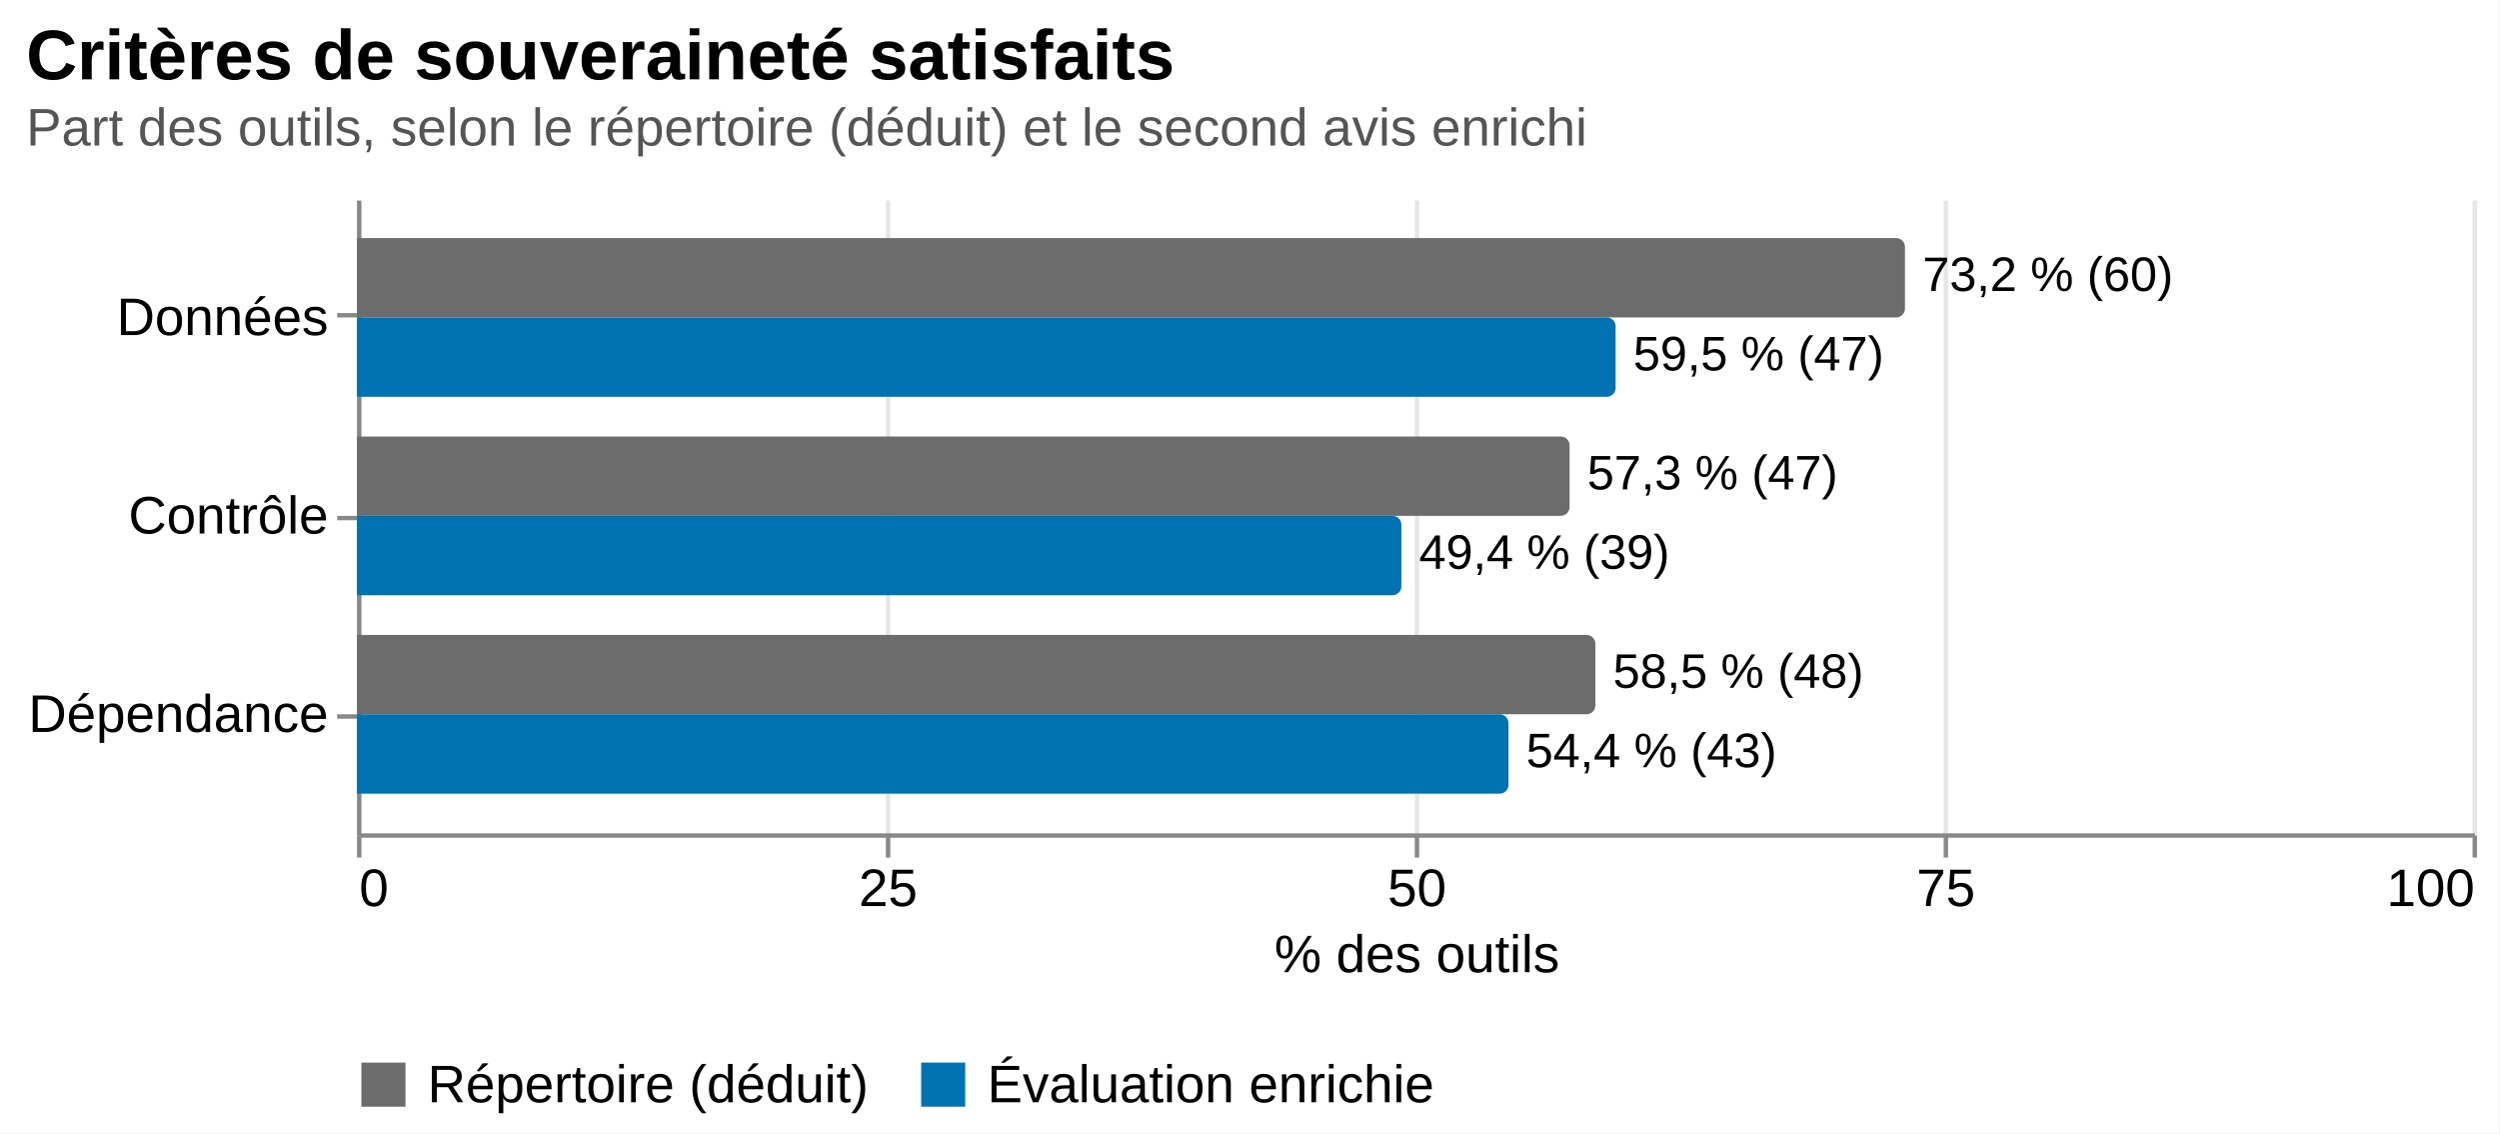
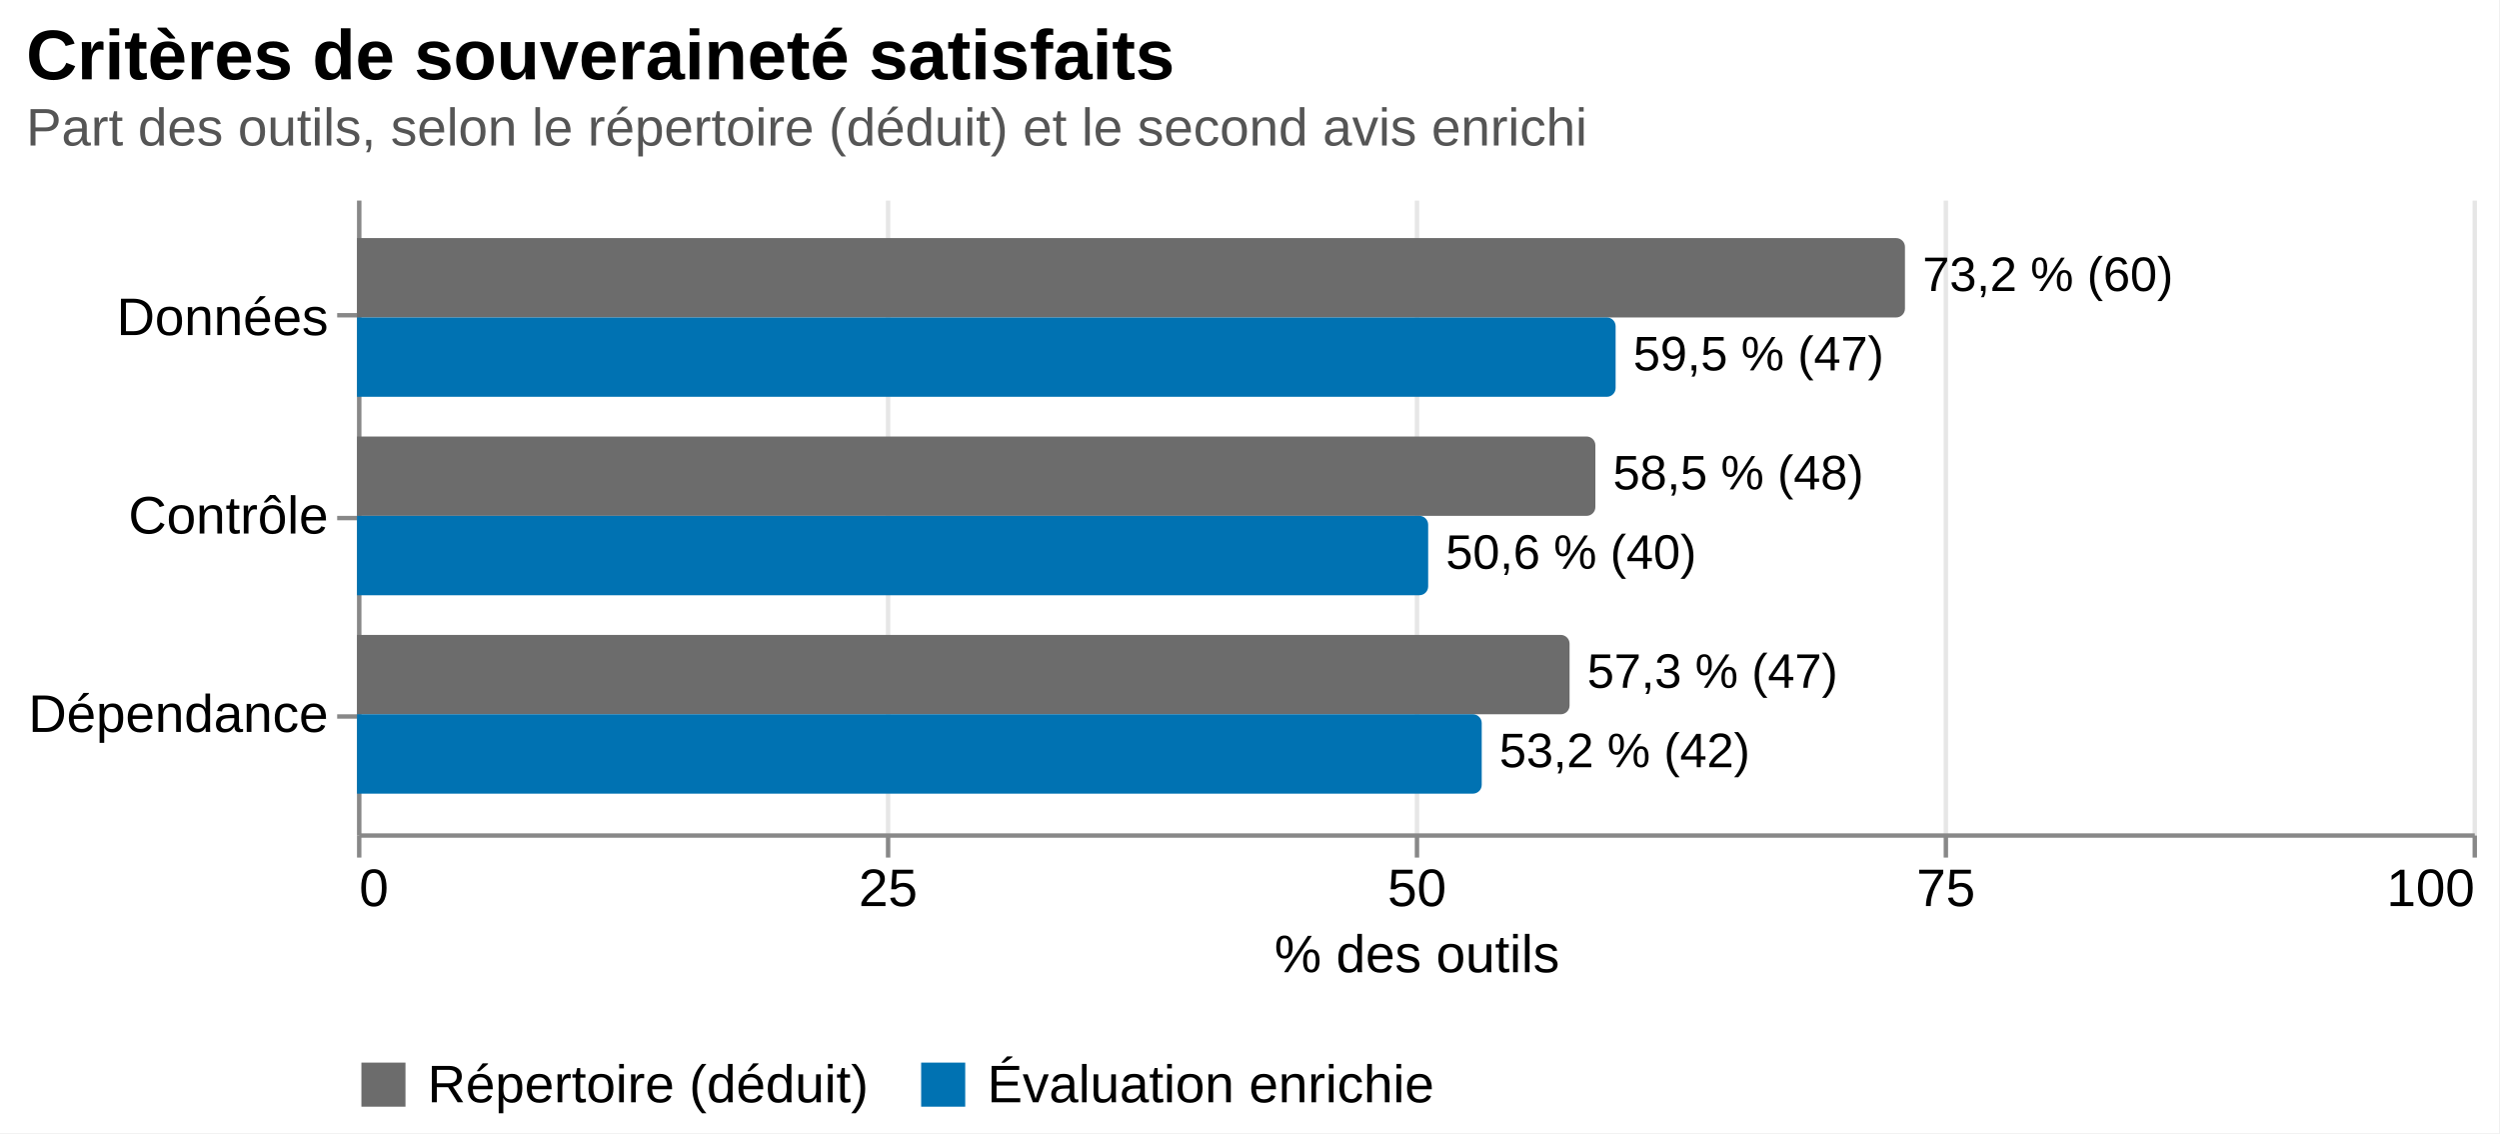
<svg xmlns="http://www.w3.org/2000/svg" version="1.1" class="marks" width="567" height="257" viewBox="0 0 567 257">
  <rect width="567" height="257" fill="white" />
  <g fill="none" stroke-miterlimit="10" transform="translate(81,45)">
    <g class="mark-group role-frame root" role="graphics-object" aria-roledescription="group mark container">
      <g transform="translate(0,0)">
        <path class="background" aria-hidden="true" d="M0,0h480v144h-480Z" />
        <g>
          <g class="mark-group role-axis" aria-hidden="true">
            <g transform="translate(0.5,144.5)">
              <path class="background" aria-hidden="true" d="M0,0h0v0h0Z" pointer-events="none" />
              <g>
                <g class="mark-rule role-axis-grid" pointer-events="none">
                  <line transform="translate(0,0)" x2="0" y2="-144" stroke="#E6E6E6" stroke-width="1" opacity="1" />
                  <line transform="translate(120,0)" x2="0" y2="-144" stroke="#E6E6E6" stroke-width="1" opacity="1" />
                  <line transform="translate(240,0)" x2="0" y2="-144" stroke="#E6E6E6" stroke-width="1" opacity="1" />
                  <line transform="translate(360,0)" x2="0" y2="-144" stroke="#E6E6E6" stroke-width="1" opacity="1" />
                  <line transform="translate(480,0)" x2="0" y2="-144" stroke="#E6E6E6" stroke-width="1" opacity="1" />
                </g>
              </g>
              <path class="foreground" aria-hidden="true" d="" pointer-events="none" display="none" />
            </g>
          </g>
          <g class="mark-group role-axis" role="graphics-symbol" aria-roledescription="axis" aria-label="X-axis titled '% des outils' for a linear scale with values from 0 to 100">
            <g transform="translate(0.5,144.5)">
              <path class="background" aria-hidden="true" d="M0,0h0v0h0Z" pointer-events="none" />
              <g>
                <g class="mark-rule role-axis-tick" pointer-events="none">
                  <line transform="translate(0,0)" x2="0" y2="5" stroke="#888888" stroke-width="1" opacity="1" />
                  <line transform="translate(120,0)" x2="0" y2="5" stroke="#888888" stroke-width="1" opacity="1" />
                  <line transform="translate(240,0)" x2="0" y2="5" stroke="#888888" stroke-width="1" opacity="1" />
                  <line transform="translate(360,0)" x2="0" y2="5" stroke="#888888" stroke-width="1" opacity="1" />
                  <line transform="translate(480,0)" x2="0" y2="5" stroke="#888888" stroke-width="1" opacity="1" />
                </g>
                <g class="mark-text role-axis-label" pointer-events="none">
                  <text text-anchor="start" transform="translate(0,16)" font-family="Liberation Sans, Helvetica, Arial, sans-serif" font-size="12px" fill="#000" opacity="1">0</text>
                  <text text-anchor="middle" transform="translate(120,16)" font-family="Liberation Sans, Helvetica, Arial, sans-serif" font-size="12px" fill="#000" opacity="1">25</text>
                  <text text-anchor="middle" transform="translate(240,16)" font-family="Liberation Sans, Helvetica, Arial, sans-serif" font-size="12px" fill="#000" opacity="1">50</text>
                  <text text-anchor="middle" transform="translate(360,16)" font-family="Liberation Sans, Helvetica, Arial, sans-serif" font-size="12px" fill="#000" opacity="1">75</text>
                  <text text-anchor="end" transform="translate(480,16)" font-family="Liberation Sans, Helvetica, Arial, sans-serif" font-size="12px" fill="#000" opacity="1">100</text>
                </g>
                <g class="mark-rule role-axis-domain" pointer-events="none">
                  <line transform="translate(0,0)" x2="480" y2="0" stroke="#888888" stroke-width="1" opacity="1" />
                </g>
                <g class="mark-text role-axis-title" pointer-events="none">
                  <text text-anchor="middle" transform="translate(240,31)" font-family="Liberation Sans, Helvetica, Arial, sans-serif" font-size="12px" font-weight="normal" fill="#000" opacity="1">% des outils</text>
                </g>
              </g>
              <path class="foreground" aria-hidden="true" d="" pointer-events="none" display="none" />
            </g>
          </g>
          <g class="mark-group role-axis" role="graphics-symbol" aria-roledescription="axis" aria-label="Y-axis for a discrete scale with 3 values: Données, Contrôle, Dépendance">
            <g transform="translate(0.5,0.5)">
              <path class="background" aria-hidden="true" d="M0,0h0v0h0Z" pointer-events="none" />
              <g>
                <g class="mark-rule role-axis-tick" pointer-events="none">
                  <line transform="translate(0,26)" x2="-5" y2="0" stroke="#888888" stroke-width="1" opacity="1" />
                  <line transform="translate(0,72)" x2="-5" y2="0" stroke="#888888" stroke-width="1" opacity="1" />
                  <line transform="translate(0,117)" x2="-5" y2="0" stroke="#888888" stroke-width="1" opacity="1" />
                </g>
                <g class="mark-text role-axis-label" pointer-events="none">
                  <text text-anchor="end" transform="translate(-7,30.5)" font-family="Liberation Sans, Helvetica, Arial, sans-serif" font-size="12px" fill="#000" opacity="1">Données</text>
                  <text text-anchor="end" transform="translate(-7,75.5)" font-family="Liberation Sans, Helvetica, Arial, sans-serif" font-size="12px" fill="#000" opacity="1">Contrôle</text>
                  <text text-anchor="end" transform="translate(-7,120.5)" font-family="Liberation Sans, Helvetica, Arial, sans-serif" font-size="12px" fill="#000" opacity="1">Dépendance</text>
                </g>
                <g class="mark-rule role-axis-domain" pointer-events="none">
                  <line transform="translate(0,0)" x2="0" y2="144" stroke="#888888" stroke-width="1" opacity="1" />
                </g>
              </g>
              <path class="foreground" aria-hidden="true" d="" pointer-events="none" display="none" />
            </g>
          </g>
          <g class="mark-group role-scope" role="graphics-object" aria-roledescription="group mark container">
            <g transform="translate(0,9)">
              <path class="background" aria-hidden="true" d="M0,0L349.22,0C350.323,0,351.22,0.896,351.22,2L351.22,16C351.22,17.104,350.323,18,349.22,18L0,18C0,18,0,18,0,18L0,0C0,0,0,0,0,0Z" />
              <g clip-path="url(#clip1)">
                <g class="mark-group role-scope" role="graphics-object" aria-roledescription="group mark container">
                  <g transform="translate(0,0)">
                    <path class="background" aria-hidden="true" d="M0,0h0v18h0Z" />
                    <g>
                      <g class="mark-rect role-mark layer_0_marks" role="graphics-object" aria-roledescription="rect mark container">
                        <path aria-label="% des outils: 73,1707317073; critere: Données; evaluation: Répertoire (déduit)" role="graphics-symbol" aria-roledescription="bar" d="M0,0h351.22v18h-351.22Z" fill="#6C6C6C" />
                      </g>
                    </g>
                    <path class="foreground" aria-hidden="true" d="" display="none" />
                  </g>
                </g>
              </g>
              <path class="foreground" aria-hidden="true" d="" display="none" />
            </g>
            <g transform="translate(0,54)">
+               <path class="background" aria-hidden="true" d="M0,0L278.976,0C280.079,0,280.976,0.896,280.976,2L280.976,16C280.976,17.104,280.079,18,278.976,18L0,18C0,18,0,18,0,18L0,0C0,0,0,0,0,0Z" />
+               <g clip-path="url(#clip2)">
+                 <g class="mark-group role-scope" role="graphics-object" aria-roledescription="group mark container">
+                   <g transform="translate(0,0)">
+                     <path class="background" aria-hidden="true" d="M0,0h0v18h0Z" />
+                     <g>
+                       <g class="mark-rect role-mark layer_0_marks" role="graphics-object" aria-roledescription="rect mark container">
+                         <path aria-label="% des outils: 58,5365853659; critere: Contrôle; evaluation: Répertoire (déduit)" role="graphics-symbol" aria-roledescription="bar" d="M0,0h280.976v18h-280.976Z" fill="#6C6C6C" />
+                       </g>
+                     </g>
+                     <path class="foreground" aria-hidden="true" d="" display="none" />
+                   </g>
+                 </g>
+               </g>
+               <path class="foreground" aria-hidden="true" d="" display="none" />
+             </g>
+             <g transform="translate(0,99)">
              <path class="background" aria-hidden="true" d="M0,0L273.122,0C274.226,0,275.122,0.896,275.122,2L275.122,16C275.122,17.104,274.226,18,273.122,18L0,18C0,18,0,18,0,18L0,0C0,0,0,0,0,0Z" />
-               <g clip-path="url(#clip2)">
-                 <g class="mark-group role-scope" role="graphics-object" aria-roledescription="group mark container">
-                   <g transform="translate(0,0)">
-                     <path class="background" aria-hidden="true" d="M0,0h0v18h0Z" />
-                     <g>
-                       <g class="mark-rect role-mark layer_0_marks" role="graphics-object" aria-roledescription="rect mark container">
-                         <path aria-label="% des outils: 57,3170731707; critere: Contrôle; evaluation: Répertoire (déduit)" role="graphics-symbol" aria-roledescription="bar" d="M0,0h275.122v18h-275.122Z" fill="#6C6C6C" />
-                       </g>
-                     </g>
-                     <path class="foreground" aria-hidden="true" d="" display="none" />
-                   </g>
-                 </g>
-               </g>
-               <path class="foreground" aria-hidden="true" d="" display="none" />
-             </g>
-             <g transform="translate(0,99)">
-               <path class="background" aria-hidden="true" d="M0,0L278.976,0C280.079,0,280.976,0.896,280.976,2L280.976,16C280.976,17.104,280.079,18,278.976,18L0,18C0,18,0,18,0,18L0,0C0,0,0,0,0,0Z" />
              <g clip-path="url(#clip3)">
                <g class="mark-group role-scope" role="graphics-object" aria-roledescription="group mark container">
                  <g transform="translate(0,0)">
                    <path class="background" aria-hidden="true" d="M0,0h0v18h0Z" />
                    <g>
                      <g class="mark-rect role-mark layer_0_marks" role="graphics-object" aria-roledescription="rect mark container">
-                         <path aria-label="% des outils: 58,5365853659; critere: Dépendance; evaluation: Répertoire (déduit)" role="graphics-symbol" aria-roledescription="bar" d="M0,0h280.976v18h-280.976Z" fill="#6C6C6C" />
+                         <path aria-label="% des outils: 57,3170731707; critere: Dépendance; evaluation: Répertoire (déduit)" role="graphics-symbol" aria-roledescription="bar" d="M0,0h275.122v18h-275.122Z" fill="#6C6C6C" />
                      </g>
                    </g>
                    <path class="foreground" aria-hidden="true" d="" display="none" />
                  </g>
                </g>
              </g>
              <path class="foreground" aria-hidden="true" d="" display="none" />
            </g>
            <g transform="translate(0,27)">
              <path class="background" aria-hidden="true" d="M0,0L283.57,0C284.673,0,285.57,0.896,285.57,2L285.57,16C285.57,17.104,284.673,18,283.57,18L0,18C0,18,0,18,0,18L0,0C0,0,0,0,0,0Z" />
              <g clip-path="url(#clip4)">
                <g class="mark-group role-scope" role="graphics-object" aria-roledescription="group mark container">
                  <g transform="translate(0,0)">
                    <path class="background" aria-hidden="true" d="M0,0h0v18h0Z" />
                    <g>
                      <g class="mark-rect role-mark layer_0_marks" role="graphics-object" aria-roledescription="rect mark container">
                        <path aria-label="% des outils: 59,4936708861; critere: Données; evaluation: Évaluation enrichie" role="graphics-symbol" aria-roledescription="bar" d="M0,0h285.57v18h-285.57Z" fill="#0072B2" />
                      </g>
                    </g>
                    <path class="foreground" aria-hidden="true" d="" display="none" />
                  </g>
                </g>
              </g>
              <path class="foreground" aria-hidden="true" d="" display="none" />
            </g>
            <g transform="translate(0,72)">
-               <path class="background" aria-hidden="true" d="M0,0L234.962,0C236.066,0,236.962,0.896,236.962,2L236.962,16C236.962,17.104,236.066,18,234.962,18L0,18C0,18,0,18,0,18L0,0C0,0,0,0,0,0Z" />
+               <path class="background" aria-hidden="true" d="M0,0L241.038,0C242.142,0,243.038,0.896,243.038,2L243.038,16C243.038,17.104,242.142,18,241.038,18L0,18C0,18,0,18,0,18L0,0C0,0,0,0,0,0Z" />
              <g clip-path="url(#clip5)">
                <g class="mark-group role-scope" role="graphics-object" aria-roledescription="group mark container">
                  <g transform="translate(0,0)">
                    <path class="background" aria-hidden="true" d="M0,0h0v18h0Z" />
                    <g>
                      <g class="mark-rect role-mark layer_0_marks" role="graphics-object" aria-roledescription="rect mark container">
-                         <path aria-label="% des outils: 49,3670886076; critere: Contrôle; evaluation: Évaluation enrichie" role="graphics-symbol" aria-roledescription="bar" d="M0,0h236.962v18h-236.962Z" fill="#0072B2" />
+                         <path aria-label="% des outils: 50,6329113924; critere: Contrôle; evaluation: Évaluation enrichie" role="graphics-symbol" aria-roledescription="bar" d="M0,0h243.038v18h-243.038Z" fill="#0072B2" />
                      </g>
                    </g>
                    <path class="foreground" aria-hidden="true" d="" display="none" />
                  </g>
                </g>
              </g>
              <path class="foreground" aria-hidden="true" d="" display="none" />
            </g>
            <g transform="translate(0,117)">
-               <path class="background" aria-hidden="true" d="M0,0L259.266,0C260.37,0,261.266,0.896,261.266,2L261.266,16C261.266,17.104,260.37,18,259.266,18L0,18C0,18,0,18,0,18L0,0C0,0,0,0,0,0Z" />
+               <path class="background" aria-hidden="true" d="M0,0L253.19,0C254.294,0,255.19,0.896,255.19,2L255.19,16C255.19,17.104,254.294,18,253.19,18L0,18C0,18,0,18,0,18L0,0C0,0,0,0,0,0Z" />
              <g clip-path="url(#clip6)">
                <g class="mark-group role-scope" role="graphics-object" aria-roledescription="group mark container">
                  <g transform="translate(0,0)">
                    <path class="background" aria-hidden="true" d="M0,0h0v18h0Z" />
                    <g>
                      <g class="mark-rect role-mark layer_0_marks" role="graphics-object" aria-roledescription="rect mark container">
-                         <path aria-label="% des outils: 54,4303797468; critere: Dépendance; evaluation: Évaluation enrichie" role="graphics-symbol" aria-roledescription="bar" d="M0,0h261.266v18h-261.266Z" fill="#0072B2" />
+                         <path aria-label="% des outils: 53,164556962; critere: Dépendance; evaluation: Évaluation enrichie" role="graphics-symbol" aria-roledescription="bar" d="M0,0h255.19v18h-255.19Z" fill="#0072B2" />
                      </g>
                    </g>
                    <path class="foreground" aria-hidden="true" d="" display="none" />
                  </g>
                </g>
              </g>
              <path class="foreground" aria-hidden="true" d="" display="none" />
            </g>
          </g>
          <g class="mark-text role-mark layer_1_marks" role="graphics-object" aria-roledescription="text mark container">
            <text aria-label="pct: 73,1707317073; critere: Données; evaluation: Répertoire (déduit); etiquette: 73,2 % (60)" role="graphics-symbol" aria-roledescription="text mark" text-anchor="start" transform="translate(355.2195,21)" font-family="Liberation Sans, Helvetica, Arial, sans-serif" font-size="11px" fill="black">73,2 % (60)</text>
-             <text aria-label="pct: 57,3170731707; critere: Contrôle; evaluation: Répertoire (déduit); etiquette: 57,3 % (47)" role="graphics-symbol" aria-roledescription="text mark" text-anchor="start" transform="translate(279.122,66)" font-family="Liberation Sans, Helvetica, Arial, sans-serif" font-size="11px" fill="black">57,3 % (47)</text>
-             <text aria-label="pct: 58,5365853659; critere: Dépendance; evaluation: Répertoire (déduit); etiquette: 58,5 % (48)" role="graphics-symbol" aria-roledescription="text mark" text-anchor="start" transform="translate(284.9756,111)" font-family="Liberation Sans, Helvetica, Arial, sans-serif" font-size="11px" fill="black">58,5 % (48)</text>
+             <text aria-label="pct: 58,5365853659; critere: Contrôle; evaluation: Répertoire (déduit); etiquette: 58,5 % (48)" role="graphics-symbol" aria-roledescription="text mark" text-anchor="start" transform="translate(284.9756,66)" font-family="Liberation Sans, Helvetica, Arial, sans-serif" font-size="11px" fill="black">58,5 % (48)</text>
+             <text aria-label="pct: 57,3170731707; critere: Dépendance; evaluation: Répertoire (déduit); etiquette: 57,3 % (47)" role="graphics-symbol" aria-roledescription="text mark" text-anchor="start" transform="translate(279.122,111)" font-family="Liberation Sans, Helvetica, Arial, sans-serif" font-size="11px" fill="black">57,3 % (47)</text>
            <text aria-label="pct: 59,4936708861; critere: Données; evaluation: Évaluation enrichie; etiquette: 59,5 % (47)" role="graphics-symbol" aria-roledescription="text mark" text-anchor="start" transform="translate(289.5696,39)" font-family="Liberation Sans, Helvetica, Arial, sans-serif" font-size="11px" fill="black">59,5 % (47)</text>
-             <text aria-label="pct: 49,3670886076; critere: Contrôle; evaluation: Évaluation enrichie; etiquette: 49,4 % (39)" role="graphics-symbol" aria-roledescription="text mark" text-anchor="start" transform="translate(240.962,84)" font-family="Liberation Sans, Helvetica, Arial, sans-serif" font-size="11px" fill="black">49,4 % (39)</text>
-             <text aria-label="pct: 54,4303797468; critere: Dépendance; evaluation: Évaluation enrichie; etiquette: 54,4 % (43)" role="graphics-symbol" aria-roledescription="text mark" text-anchor="start" transform="translate(265.2658,129)" font-family="Liberation Sans, Helvetica, Arial, sans-serif" font-size="11px" fill="black">54,4 % (43)</text>
+             <text aria-label="pct: 50,6329113924; critere: Contrôle; evaluation: Évaluation enrichie; etiquette: 50,6 % (40)" role="graphics-symbol" aria-roledescription="text mark" text-anchor="start" transform="translate(247.038,84)" font-family="Liberation Sans, Helvetica, Arial, sans-serif" font-size="11px" fill="black">50,6 % (40)</text>
+             <text aria-label="pct: 53,164556962; critere: Dépendance; evaluation: Évaluation enrichie; etiquette: 53,2 % (42)" role="graphics-symbol" aria-roledescription="text mark" text-anchor="start" transform="translate(259.1899,129)" font-family="Liberation Sans, Helvetica, Arial, sans-serif" font-size="11px" fill="black">53,2 % (42)</text>
          </g>
          <g class="mark-group role-legend" role="graphics-symbol" aria-roledescription="legend" aria-label="Symbol legend for fill color with 2 values: Répertoire (déduit), Évaluation enrichie">
            <g transform="translate(0,195)">
              <path class="background" aria-hidden="true" d="M0,0h245v12h-245Z" pointer-events="none" />
              <g>
                <g class="mark-group role-legend-entry">
                  <g transform="translate(0,0)">
                    <path class="background" aria-hidden="true" d="M0,0h0v0h0Z" pointer-events="none" />
                    <g>
                      <g class="mark-group role-scope" role="graphics-object" aria-roledescription="group mark container">
                        <g transform="translate(0,0)">
                          <path class="background" aria-hidden="true" d="M0,0h116.049v12h-116.049Z" pointer-events="none" opacity="1" />
                          <g>
                            <g class="mark-symbol role-legend-symbol" pointer-events="none">
                              <path transform="translate(6,6)" d="M-5,-5h10v10h-10Z" fill="#6C6C6C" stroke-width="1.5" opacity="1" />
                            </g>
                            <g class="mark-text role-legend-label" pointer-events="none">
                              <text text-anchor="start" transform="translate(16,10)" font-family="Liberation Sans, Helvetica, Arial, sans-serif" font-size="12px" fill="#000" opacity="1">Répertoire (déduit)</text>
                            </g>
                          </g>
                          <path class="foreground" aria-hidden="true" d="" pointer-events="none" display="none" />
                        </g>
                        <g transform="translate(127,0)">
                          <path class="background" aria-hidden="true" d="M0,0h117.396v12h-117.396Z" pointer-events="none" opacity="1" />
                          <g>
                            <g class="mark-symbol role-legend-symbol" pointer-events="none">
                              <path transform="translate(6,6)" d="M-5,-5h10v10h-10Z" fill="#0072B2" stroke-width="1.5" opacity="1" />
                            </g>
                            <g class="mark-text role-legend-label" pointer-events="none">
                              <text text-anchor="start" transform="translate(16,10)" font-family="Liberation Sans, Helvetica, Arial, sans-serif" font-size="12px" fill="#000" opacity="1">Évaluation enrichie</text>
                            </g>
                          </g>
                          <path class="foreground" aria-hidden="true" d="" pointer-events="none" display="none" />
                        </g>
                      </g>
                    </g>
                    <path class="foreground" aria-hidden="true" d="" pointer-events="none" display="none" />
                  </g>
                </g>
              </g>
              <path class="foreground" aria-hidden="true" d="" pointer-events="none" display="none" />
            </g>
          </g>
          <g class="mark-group role-title">
            <g transform="translate(-75.05664,-40)">
              <path class="background" aria-hidden="true" d="M0,0h0v0h0Z" pointer-events="none" />
              <g>
                <g class="mark-text role-title-text" role="graphics-symbol" aria-roledescription="title" aria-label="Title text 'Critères de souveraineté satisfaits'" pointer-events="none">
                  <text text-anchor="start" transform="translate(0,13)" font-family="Liberation Sans, Helvetica, Arial, sans-serif" font-size="16px" font-weight="bold" fill="#000" opacity="1">Critères de souveraineté satisfaits</text>
                </g>
                <g class="mark-text role-title-subtitle" role="graphics-symbol" aria-roledescription="subtitle" aria-label="Subtitle text 'Part des outils, selon le répertoire (déduit) et le second avis enrichi'" pointer-events="none">
                  <text text-anchor="start" transform="translate(0,28)" font-family="Liberation Sans, Helvetica, Arial, sans-serif" font-size="12px" fill="#555555" opacity="1">Part des outils, selon le répertoire (déduit) et le second avis enrichi</text>
                </g>
              </g>
              <path class="foreground" aria-hidden="true" d="" pointer-events="none" display="none" />
            </g>
          </g>
        </g>
        <path class="foreground" aria-hidden="true" d="" display="none" />
      </g>
    </g>
  </g>
  <defs>
    <clipPath id="clip1">
      <path d="M0,0L349.22,0C350.323,0,351.22,0.896,351.22,2L351.22,16C351.22,17.104,350.323,18,349.22,18L0,18C0,18,0,18,0,18L0,0C0,0,0,0,0,0Z" />
    </clipPath>
    <clipPath id="clip2">
+       <path d="M0,0L278.976,0C280.079,0,280.976,0.896,280.976,2L280.976,16C280.976,17.104,280.079,18,278.976,18L0,18C0,18,0,18,0,18L0,0C0,0,0,0,0,0Z" />
+     </clipPath>
+     <clipPath id="clip3">
      <path d="M0,0L273.122,0C274.226,0,275.122,0.896,275.122,2L275.122,16C275.122,17.104,274.226,18,273.122,18L0,18C0,18,0,18,0,18L0,0C0,0,0,0,0,0Z" />
-     </clipPath>
-     <clipPath id="clip3">
-       <path d="M0,0L278.976,0C280.079,0,280.976,0.896,280.976,2L280.976,16C280.976,17.104,280.079,18,278.976,18L0,18C0,18,0,18,0,18L0,0C0,0,0,0,0,0Z" />
    </clipPath>
    <clipPath id="clip4">
      <path d="M0,0L283.57,0C284.673,0,285.57,0.896,285.57,2L285.57,16C285.57,17.104,284.673,18,283.57,18L0,18C0,18,0,18,0,18L0,0C0,0,0,0,0,0Z" />
    </clipPath>
    <clipPath id="clip5">
-       <path d="M0,0L234.962,0C236.066,0,236.962,0.896,236.962,2L236.962,16C236.962,17.104,236.066,18,234.962,18L0,18C0,18,0,18,0,18L0,0C0,0,0,0,0,0Z" />
+       <path d="M0,0L241.038,0C242.142,0,243.038,0.896,243.038,2L243.038,16C243.038,17.104,242.142,18,241.038,18L0,18C0,18,0,18,0,18L0,0C0,0,0,0,0,0Z" />
    </clipPath>
    <clipPath id="clip6">
-       <path d="M0,0L259.266,0C260.37,0,261.266,0.896,261.266,2L261.266,16C261.266,17.104,260.37,18,259.266,18L0,18C0,18,0,18,0,18L0,0C0,0,0,0,0,0Z" />
+       <path d="M0,0L253.19,0C254.294,0,255.19,0.896,255.19,2L255.19,16C255.19,17.104,254.294,18,253.19,18L0,18C0,18,0,18,0,18L0,0C0,0,0,0,0,0Z" />
    </clipPath>
  </defs>
</svg>
